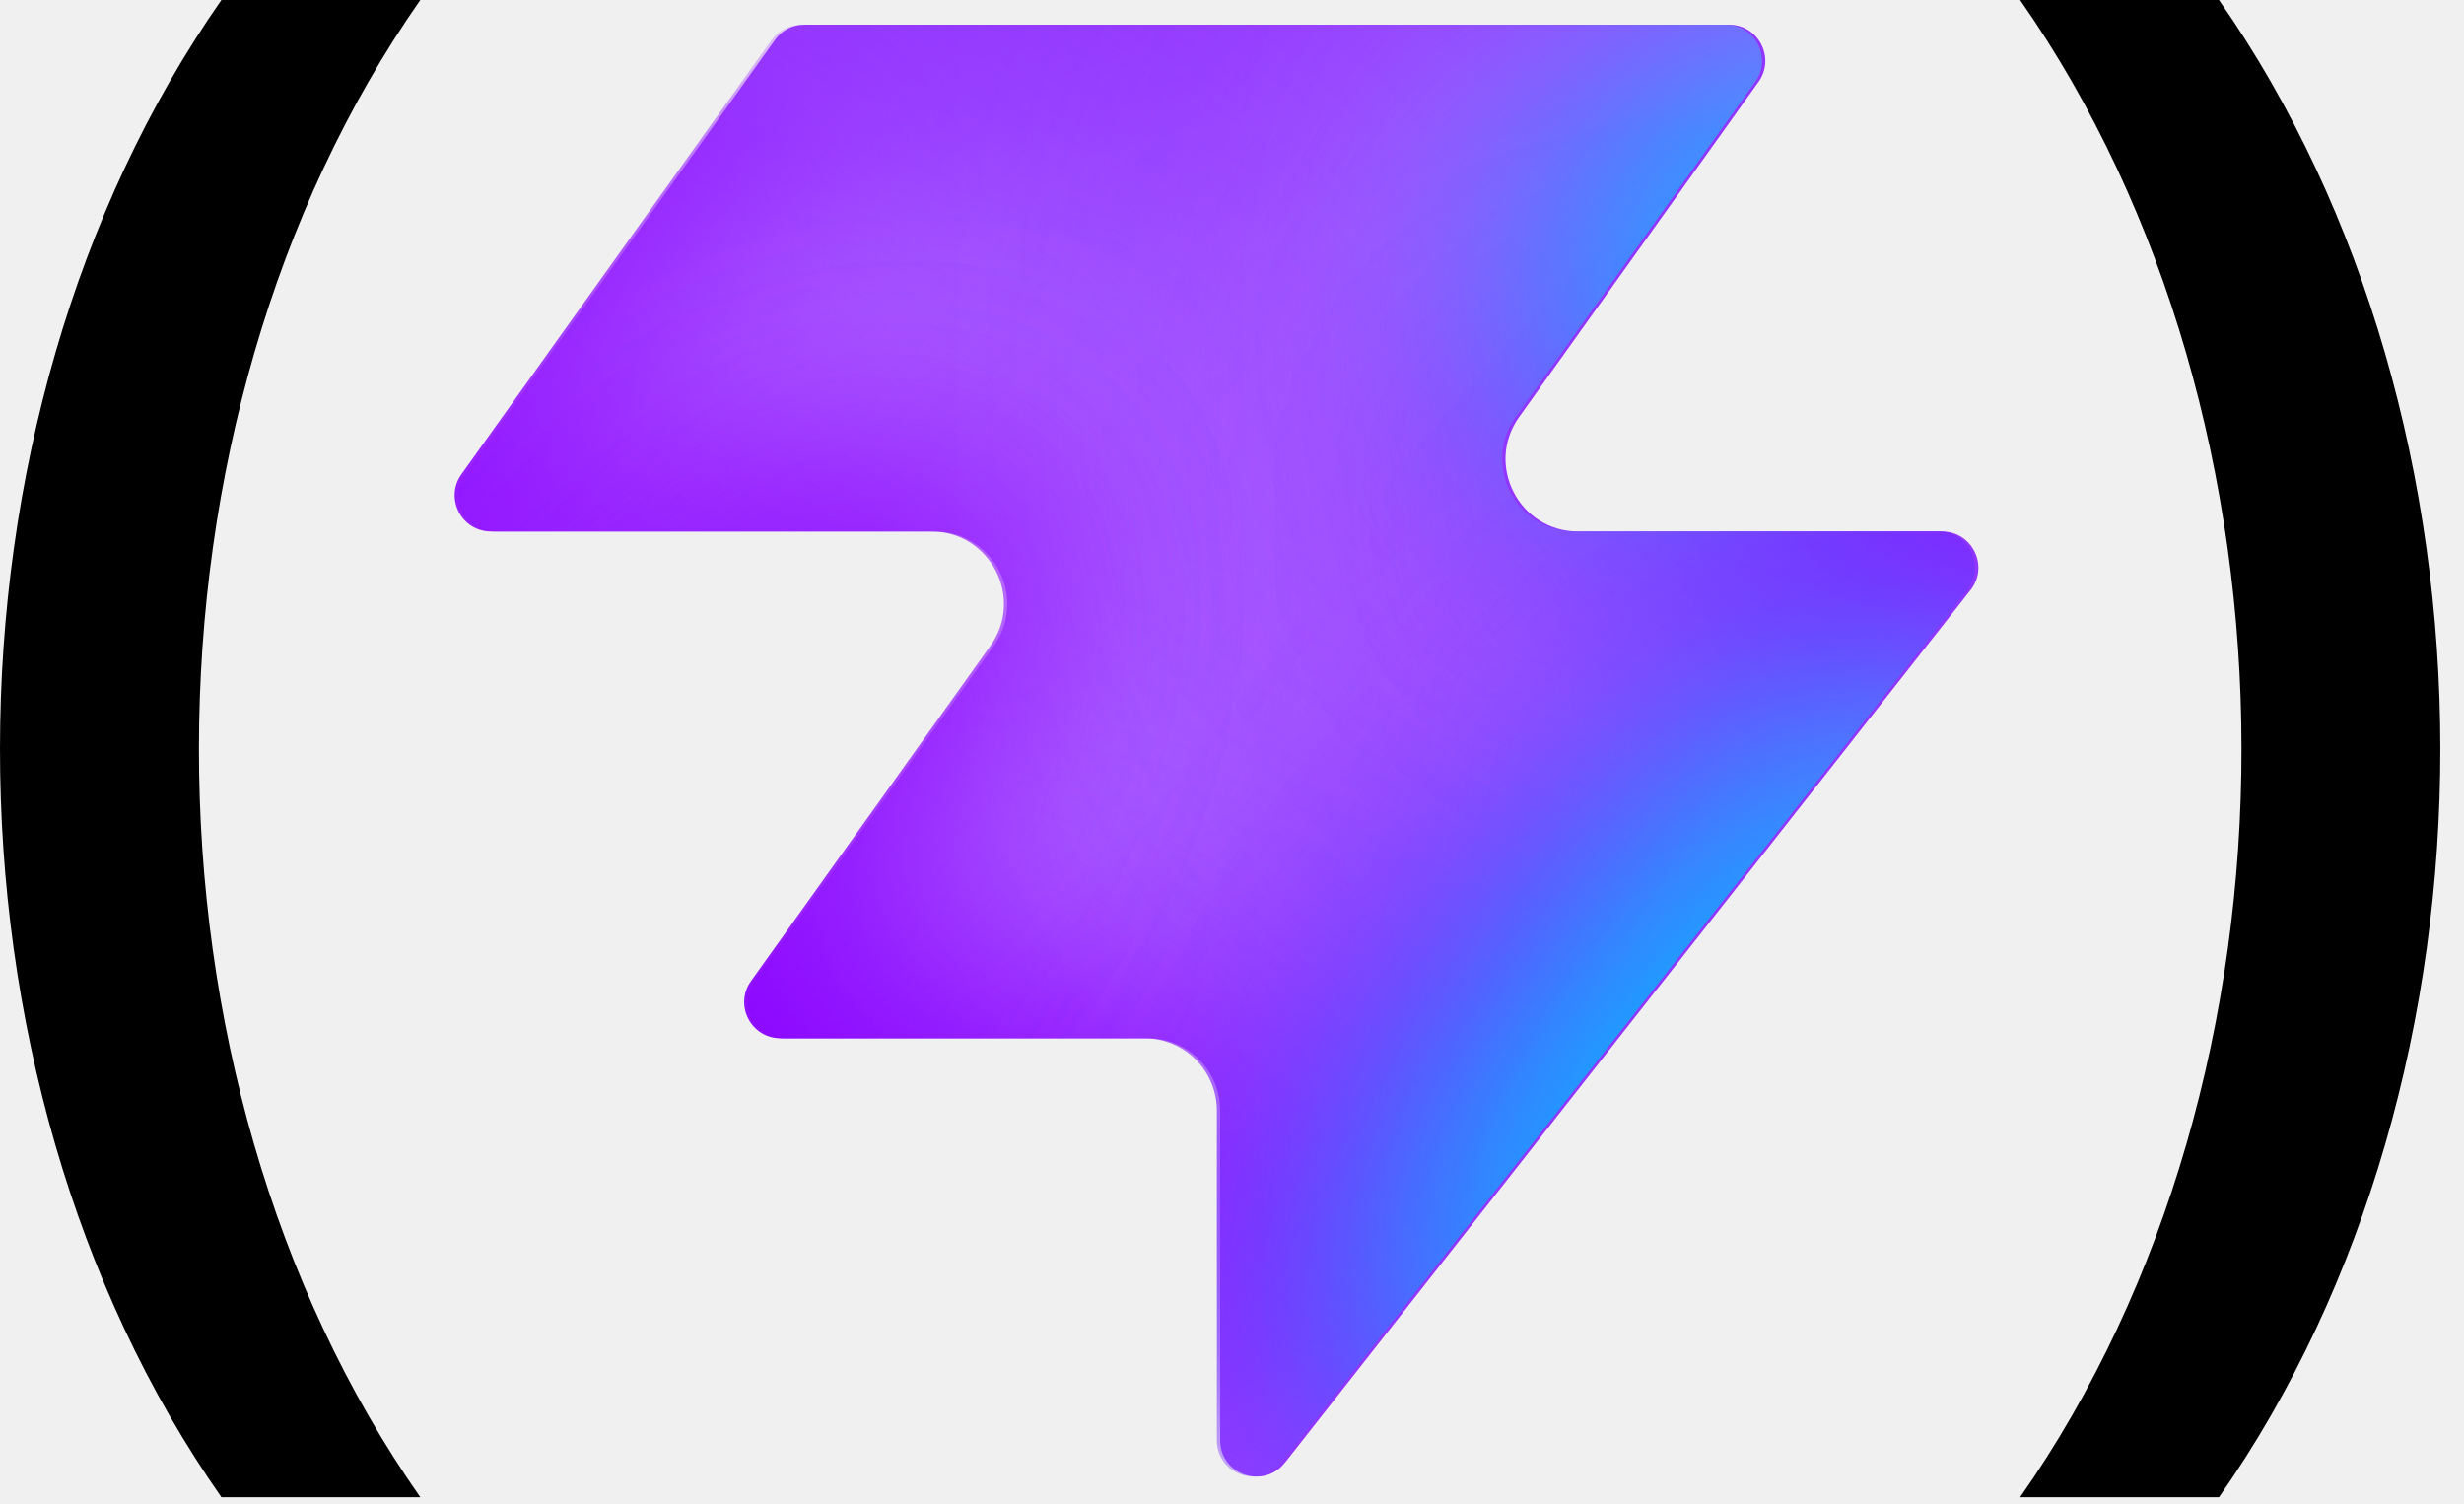
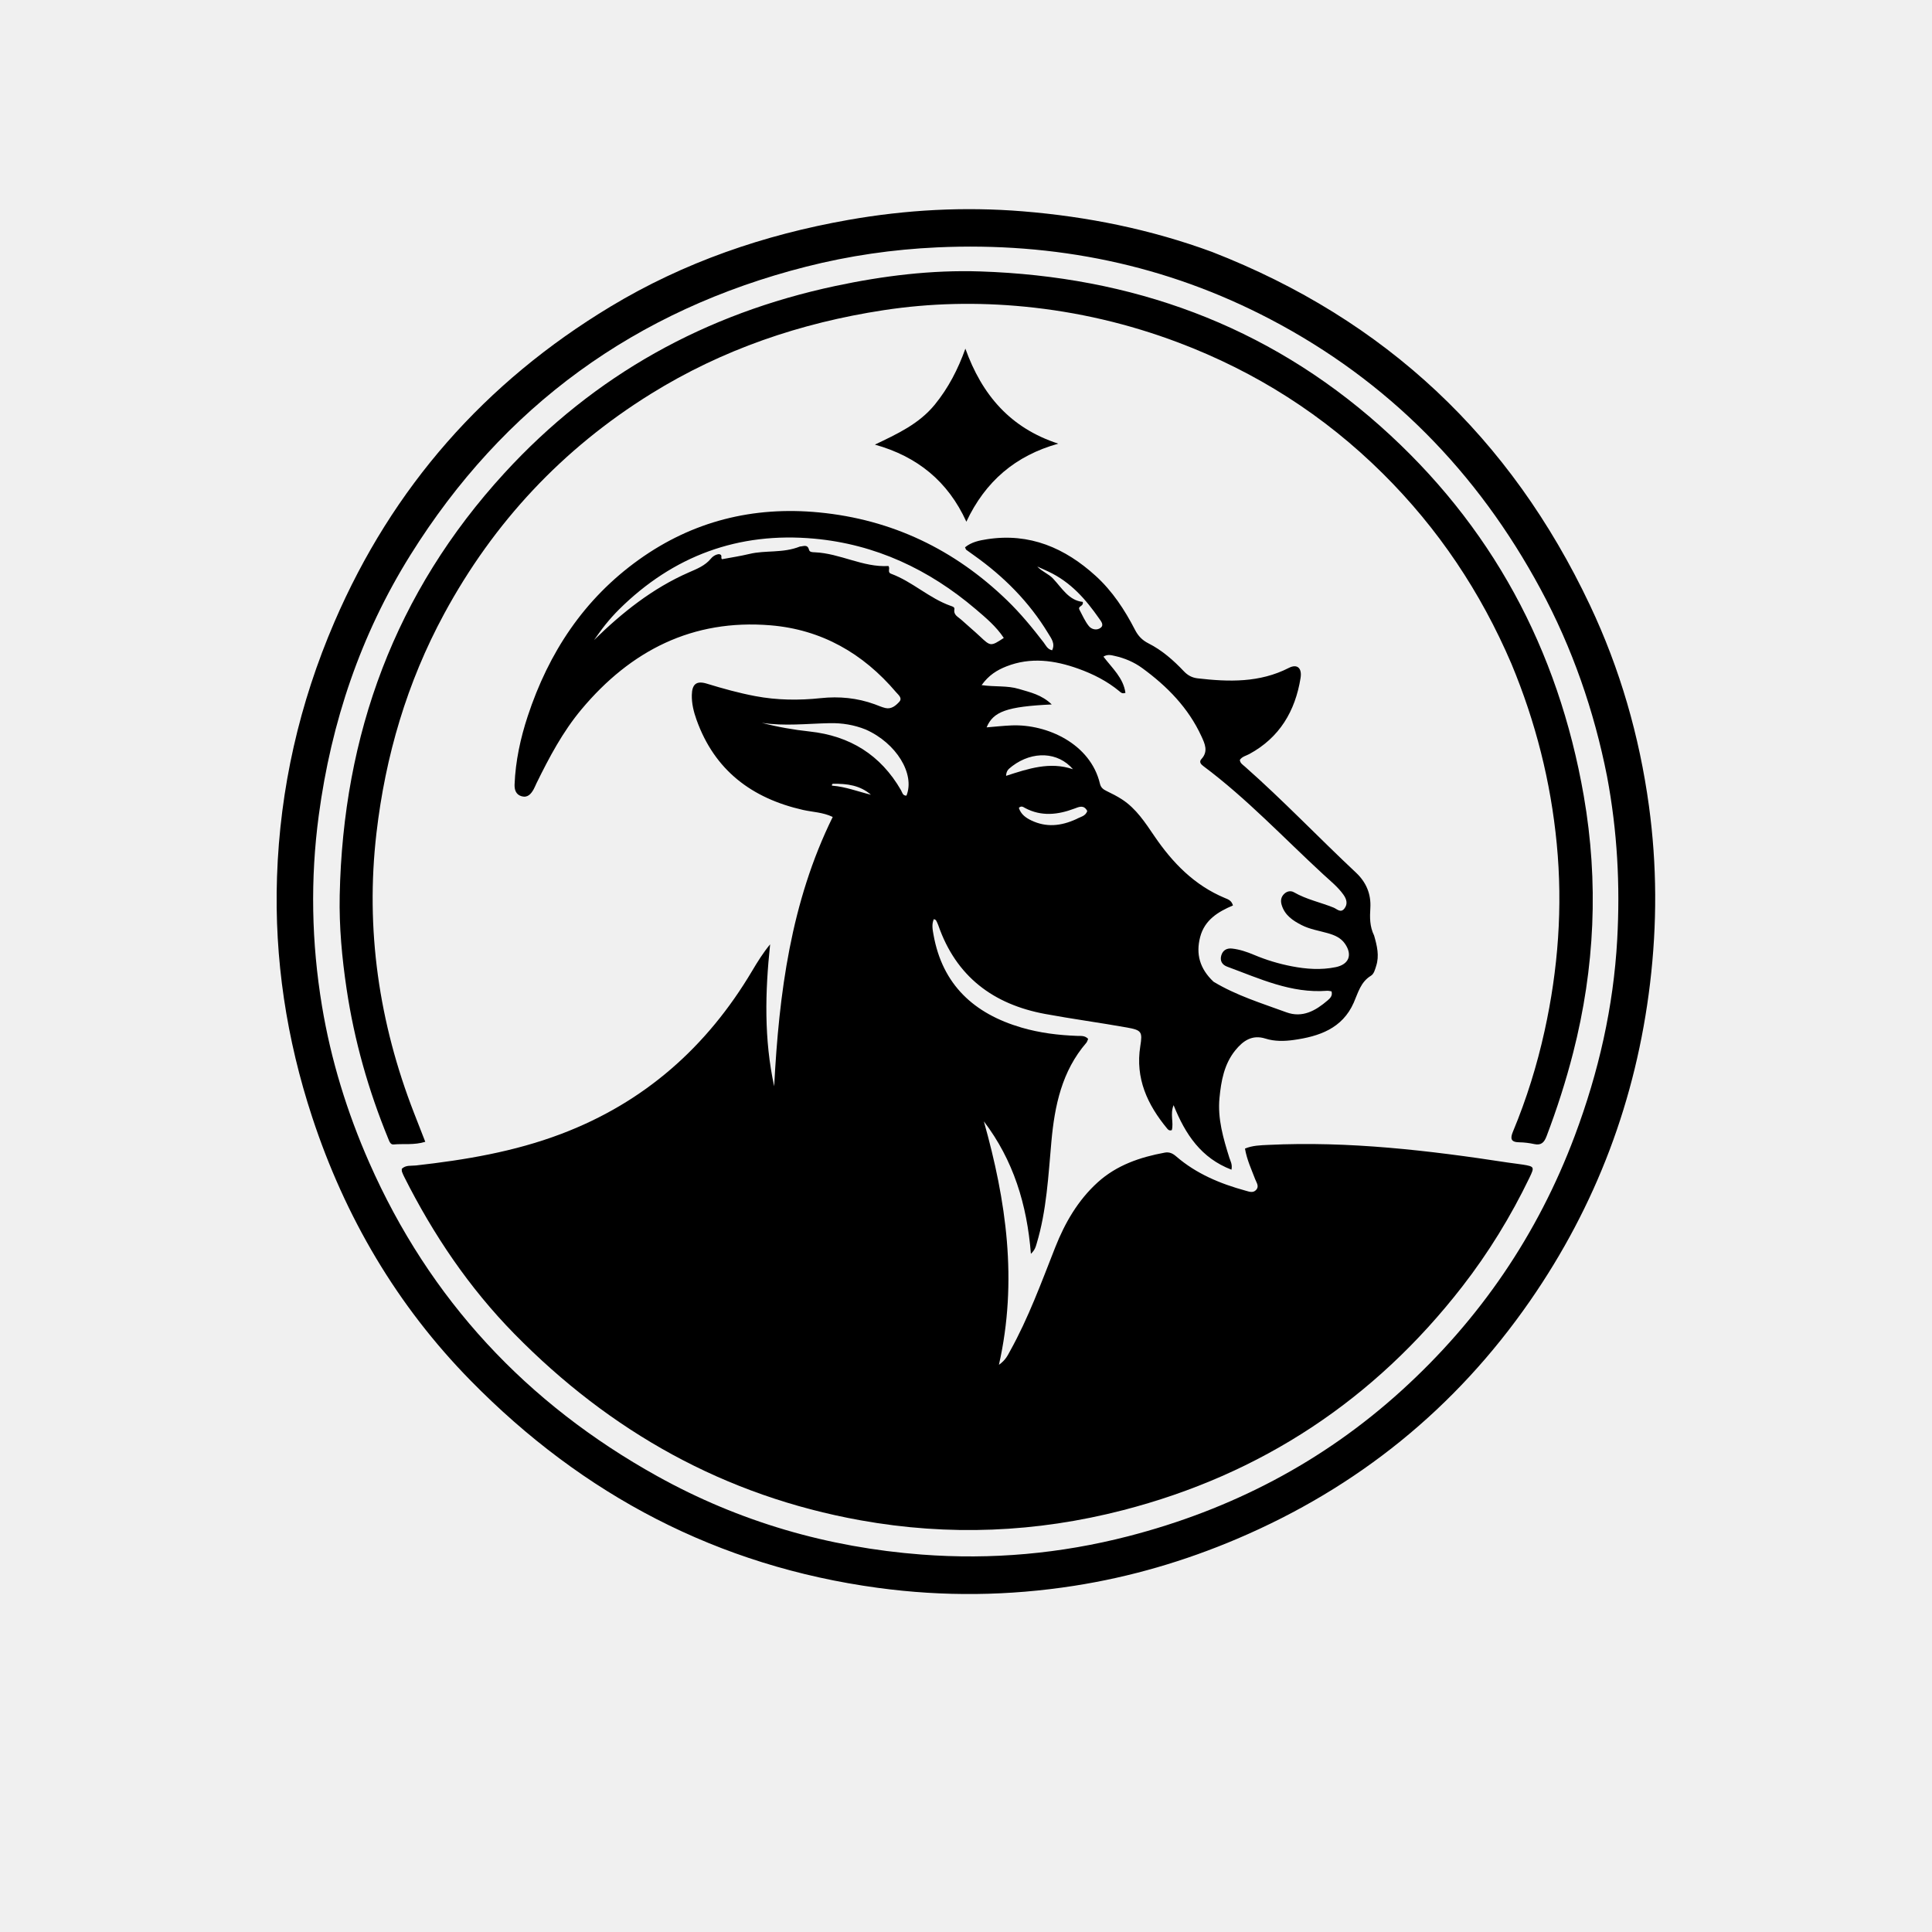
- <svg xmlns="http://www.w3.org/2000/svg" width="77" height="47" fill="none" aria-labelledby="vite-logo-title" viewBox="0 0 77 47">
-   <style>.parenthesis{fill:#000}@media (prefers-color-scheme:dark){.parenthesis{fill:#fff}}</style>
-   <path fill="#9135ff" d="M40.151 45.71c-.663.844-2.02.374-2.02-.699V34.708a2.26 2.26 0 0 0-2.262-2.262H24.493c-.92 0-1.457-1.04-.92-1.788l7.479-10.471c1.07-1.498 0-3.578-1.842-3.578H15.443c-.92 0-1.456-1.04-.92-1.788l9.696-13.576c.213-.297.556-.474.92-.474h28.894c.92 0 1.456 1.04.92 1.788l-7.48 10.472c-1.07 1.497 0 3.578 1.842 3.578h11.376c.944 0 1.474 1.087.89 1.83L40.153 45.712z" />
-   <mask id="a" width="48" height="47" x="14" y="0" maskUnits="userSpaceOnUse" style="mask-type:alpha">
-     <path fill="#000" d="M40.047 45.71c-.663.843-2.02.374-2.02-.699V34.708a2.26 2.26 0 0 0-2.262-2.262H24.389c-.92 0-1.457-1.04-.92-1.788l7.479-10.472c1.07-1.497 0-3.578-1.842-3.578H15.34c-.92 0-1.456-1.04-.92-1.788l9.696-13.575c.213-.297.556-.474.92-.474H53.93c.92 0 1.456 1.04.92 1.788L47.37 13.03c-1.07 1.498 0 3.578 1.842 3.578h11.376c.944 0 1.474 1.088.89 1.831L40.049 45.712z" />
-   </mask>
-   <g mask="url(#a)">
-     <g filter="url(#b)">
-       <ellipse cx="5.508" cy="14.704" fill="#eee6ff" rx="5.508" ry="14.704" transform="rotate(269.814 20.96 11.29)scale(-1 1)" />
-     </g>
-     <g filter="url(#c)">
-       <ellipse cx="10.399" cy="29.851" fill="#eee6ff" rx="10.399" ry="29.851" transform="rotate(89.814 -16.902 -8.275)scale(1 -1)" />
-     </g>
-     <g filter="url(#d)">
-       <ellipse cx="5.508" cy="30.487" fill="#8900ff" rx="5.508" ry="30.487" transform="rotate(89.814 -19.197 -7.127)scale(1 -1)" />
-     </g>
-     <g filter="url(#e)">
-       <ellipse cx="5.508" cy="30.599" fill="#8900ff" rx="5.508" ry="30.599" transform="rotate(89.814 -25.928 4.177)scale(1 -1)" />
-     </g>
-     <g filter="url(#f)">
-       <ellipse cx="5.508" cy="30.599" fill="#8900ff" rx="5.508" ry="30.599" transform="rotate(89.814 -25.738 5.52)scale(1 -1)" />
-     </g>
-     <g filter="url(#g)">
-       <ellipse cx="14.072" cy="22.078" fill="#eee6ff" rx="14.072" ry="22.078" transform="rotate(93.35 31.245 55.578)scale(-1 1)" />
-     </g>
-     <g filter="url(#h)">
-       <ellipse cx="3.47" cy="21.501" fill="#8900ff" rx="3.47" ry="21.501" transform="rotate(89.009 35.419 55.202)scale(-1 1)" />
-     </g>
-     <g filter="url(#i)">
-       <ellipse cx="3.47" cy="21.501" fill="#8900ff" rx="3.47" ry="21.501" transform="rotate(89.009 35.419 55.202)scale(-1 1)" />
-     </g>
-     <g filter="url(#j)">
-       <ellipse cx="14.592" cy="9.743" fill="#8900ff" rx="4.407" ry="29.108" transform="rotate(39.51 14.592 9.743)" />
-     </g>
-     <g filter="url(#k)">
-       <ellipse cx="61.728" cy="-5.321" fill="#8900ff" rx="4.407" ry="29.108" transform="rotate(37.892 61.728 -5.32)" />
-     </g>
-     <g filter="url(#l)">
-       <ellipse cx="55.618" cy="7.104" fill="#00c2ff" rx="5.971" ry="9.665" transform="rotate(37.892 55.618 7.104)" />
-     </g>
-     <g filter="url(#m)">
-       <ellipse cx="12.326" cy="39.103" fill="#8900ff" rx="4.407" ry="29.108" transform="rotate(37.892 12.326 39.103)" />
-     </g>
-     <g filter="url(#n)">
-       <ellipse cx="12.326" cy="39.103" fill="#8900ff" rx="4.407" ry="29.108" transform="rotate(37.892 12.326 39.103)" />
-     </g>
-     <g filter="url(#o)">
-       <ellipse cx="49.857" cy="30.678" fill="#8900ff" rx="4.407" ry="29.108" transform="rotate(37.892 49.857 30.678)" />
-     </g>
-     <g filter="url(#p)">
-       <ellipse cx="52.623" cy="33.171" fill="#00c2ff" rx="5.971" ry="15.297" transform="rotate(37.892 52.623 33.17)" />
-     </g>
-   </g>
-   <path d="M6.919 0c-9.198 13.166-9.252 33.575 0 46.789h6.215c-9.25-13.214-9.196-33.623 0-46.789zm62.424 0h-6.215c9.198 13.166 9.252 33.575 0 46.789h6.215c9.25-13.214 9.196-33.623 0-46.789" class="parenthesis" />
-   <defs>
-     <filter id="b" width="60.045" height="41.654" x="-5.564" y="16.92" color-interpolation-filters="sRGB" filterUnits="userSpaceOnUse">
-       <feFlood flood-opacity="0" result="BackgroundImageFix" />
-       <feBlend in="SourceGraphic" in2="BackgroundImageFix" result="shape" />
-       <feGaussianBlur result="effect1_foregroundBlur_2002_17286" stdDeviation="7.659" />
-     </filter>
-     <filter id="c" width="90.34" height="51.437" x="-40.407" y="-6.762" color-interpolation-filters="sRGB" filterUnits="userSpaceOnUse">
-       <feFlood flood-opacity="0" result="BackgroundImageFix" />
-       <feBlend in="SourceGraphic" in2="BackgroundImageFix" result="shape" />
-       <feGaussianBlur result="effect1_foregroundBlur_2002_17286" stdDeviation="7.659" />
-     </filter>
-     <filter id="d" width="79.355" height="29.4" x="-35.435" y="2.801" color-interpolation-filters="sRGB" filterUnits="userSpaceOnUse">
-       <feFlood flood-opacity="0" result="BackgroundImageFix" />
-       <feBlend in="SourceGraphic" in2="BackgroundImageFix" result="shape" />
-       <feGaussianBlur result="effect1_foregroundBlur_2002_17286" stdDeviation="4.596" />
-     </filter>
-     <filter id="e" width="79.579" height="29.4" x="-30.84" y="20.8" color-interpolation-filters="sRGB" filterUnits="userSpaceOnUse">
-       <feFlood flood-opacity="0" result="BackgroundImageFix" />
-       <feBlend in="SourceGraphic" in2="BackgroundImageFix" result="shape" />
-       <feGaussianBlur result="effect1_foregroundBlur_2002_17286" stdDeviation="4.596" />
-     </filter>
-     <filter id="f" width="79.579" height="29.4" x="-29.307" y="21.949" color-interpolation-filters="sRGB" filterUnits="userSpaceOnUse">
-       <feFlood flood-opacity="0" result="BackgroundImageFix" />
-       <feBlend in="SourceGraphic" in2="BackgroundImageFix" result="shape" />
-       <feGaussianBlur result="effect1_foregroundBlur_2002_17286" stdDeviation="4.596" />
-     </filter>
-     <filter id="g" width="74.749" height="58.852" x="29.961" y="-17.13" color-interpolation-filters="sRGB" filterUnits="userSpaceOnUse">
-       <feFlood flood-opacity="0" result="BackgroundImageFix" />
-       <feBlend in="SourceGraphic" in2="BackgroundImageFix" result="shape" />
-       <feGaussianBlur result="effect1_foregroundBlur_2002_17286" stdDeviation="7.659" />
-     </filter>
-     <filter id="h" width="61.377" height="25.362" x="37.754" y="3.055" color-interpolation-filters="sRGB" filterUnits="userSpaceOnUse">
-       <feFlood flood-opacity="0" result="BackgroundImageFix" />
-       <feBlend in="SourceGraphic" in2="BackgroundImageFix" result="shape" />
-       <feGaussianBlur result="effect1_foregroundBlur_2002_17286" stdDeviation="4.596" />
-     </filter>
-     <filter id="i" width="61.377" height="25.362" x="37.754" y="3.055" color-interpolation-filters="sRGB" filterUnits="userSpaceOnUse">
-       <feFlood flood-opacity="0" result="BackgroundImageFix" />
-       <feBlend in="SourceGraphic" in2="BackgroundImageFix" result="shape" />
-       <feGaussianBlur result="effect1_foregroundBlur_2002_17286" stdDeviation="4.596" />
-     </filter>
-     <filter id="j" width="56.045" height="63.649" x="-13.43" y="-22.082" color-interpolation-filters="sRGB" filterUnits="userSpaceOnUse">
-       <feFlood flood-opacity="0" result="BackgroundImageFix" />
-       <feBlend in="SourceGraphic" in2="BackgroundImageFix" result="shape" />
-       <feGaussianBlur result="effect1_foregroundBlur_2002_17286" stdDeviation="4.596" />
-     </filter>
-     <filter id="k" width="54.814" height="64.646" x="34.321" y="-37.644" color-interpolation-filters="sRGB" filterUnits="userSpaceOnUse">
-       <feFlood flood-opacity="0" result="BackgroundImageFix" />
-       <feBlend in="SourceGraphic" in2="BackgroundImageFix" result="shape" />
-       <feGaussianBlur result="effect1_foregroundBlur_2002_17286" stdDeviation="4.596" />
-     </filter>
-     <filter id="l" width="33.541" height="35.313" x="38.847" y="-10.552" color-interpolation-filters="sRGB" filterUnits="userSpaceOnUse">
-       <feFlood flood-opacity="0" result="BackgroundImageFix" />
-       <feBlend in="SourceGraphic" in2="BackgroundImageFix" result="shape" />
-       <feGaussianBlur result="effect1_foregroundBlur_2002_17286" stdDeviation="4.596" />
-     </filter>
-     <filter id="m" width="54.814" height="64.646" x="-15.081" y="6.78" color-interpolation-filters="sRGB" filterUnits="userSpaceOnUse">
-       <feFlood flood-opacity="0" result="BackgroundImageFix" />
-       <feBlend in="SourceGraphic" in2="BackgroundImageFix" result="shape" />
-       <feGaussianBlur result="effect1_foregroundBlur_2002_17286" stdDeviation="4.596" />
-     </filter>
-     <filter id="n" width="54.814" height="64.646" x="-15.081" y="6.78" color-interpolation-filters="sRGB" filterUnits="userSpaceOnUse">
-       <feFlood flood-opacity="0" result="BackgroundImageFix" />
-       <feBlend in="SourceGraphic" in2="BackgroundImageFix" result="shape" />
-       <feGaussianBlur result="effect1_foregroundBlur_2002_17286" stdDeviation="4.596" />
-     </filter>
-     <filter id="o" width="54.814" height="64.646" x="22.45" y="-1.645" color-interpolation-filters="sRGB" filterUnits="userSpaceOnUse">
-       <feFlood flood-opacity="0" result="BackgroundImageFix" />
-       <feBlend in="SourceGraphic" in2="BackgroundImageFix" result="shape" />
-       <feGaussianBlur result="effect1_foregroundBlur_2002_17286" stdDeviation="4.596" />
-     </filter>
-     <filter id="p" width="39.409" height="43.623" x="32.919" y="11.36" color-interpolation-filters="sRGB" filterUnits="userSpaceOnUse">
-       <feFlood flood-opacity="0" result="BackgroundImageFix" />
-       <feBlend in="SourceGraphic" in2="BackgroundImageFix" result="shape" />
-       <feGaussianBlur result="effect1_foregroundBlur_2002_17286" stdDeviation="4.596" />
-     </filter>
-   </defs>
+ <svg xmlns="http://www.w3.org/2000/svg" version="1.1" id="Layer_1" x="0px" y="0px" width="100%" viewBox="0 0 1024 1024" enable-background="new 0 0 1024 1024" xml:space="preserve">
+   <path fill="#000000" opacity="1" stroke="none" d=" M642.378,133.51   C734.36,169.31 800.721,231.982 842.678,320.711   C858.675,354.54 868.906,390.123 873.968,427.135   C878.248,458.433 878.331,489.778 874.561,521.229   C867.195,582.664 846.065,638.882 810.879,689.599   C771.447,746.438 719.639,788.374 655.885,815.533   C628.001,827.412 599.172,835.85 569.27,840.515   C534.689,845.909 500.055,846.313 465.294,841.593   C380.521,830.083 309.033,792.473 249.462,731.765   C210.417,691.976 182.885,645.079 165.465,592.1   C151.849,550.691 145.366,508.277 146.821,464.777   C148.39,417.871 158.674,372.783 177.252,329.664   C208.038,258.21 257.095,202.598 323.601,162.485   C362.548,138.994 404.891,124.462 449.632,116.563   C480.316,111.146 511.164,109.482 542.17,112.012   C576.341,114.8 609.745,121.514 642.378,133.51  M851.778,411.556   C844.891,376.685 833.361,343.441 816.483,312.138   C783.069,250.168 735.734,201.92 673.27,169.198   C618.05,140.271 558.94,128.278 496.737,131.111   C473.22,132.182 450.052,135.545 427.239,141.346   C336.924,164.31 266.788,215.245 217.495,294.216   C191.143,336.433 175.568,382.757 168.953,432.147   C164.427,465.934 165.09,499.62 170.644,533.121   C175.397,561.788 183.931,589.475 195.662,616.109   C227.697,688.837 279.108,743.899 348.336,782.376   C391.904,806.591 438.781,820.167 488.514,823.953   C525.554,826.772 562.046,823.512 597.965,814.246   C652.478,800.183 701.092,774.946 742.896,736.971   C784.356,699.309 815.057,654.323 834.703,601.874   C847.266,568.333 855.183,533.803 857.161,497.891   C858.745,469.135 857.25,440.678 851.778,411.556  z" />
+   <path fill="#000000" opacity="1" stroke="none" d=" M728.309,495.873   C729.906,501.435 731.126,506.599 729.395,511.972   C728.774,513.9 728.257,516.169 726.613,517.172   C721.169,520.49 719.835,526.135 717.52,531.407   C711.469,545.184 699.07,549.34 685.606,551.216   C680.709,551.898 675.556,552.009 670.713,550.474   C663.595,548.218 658.782,551.703 654.727,556.707   C648.809,564.009 647.226,572.921 646.355,581.926   C645.289,592.953 648.368,603.367 651.614,613.723   C652.15,615.432 653.256,617.015 652.715,619.962   C636.661,613.829 628.276,601.296 622.027,585.757   C620.07,590.604 622.183,595.052 621.075,598.997   C619.753,599.433 619.144,598.791 618.628,598.168   C608.138,585.5 601.666,571.535 604.375,554.528   C605.594,546.875 605.136,545.999 597.237,544.59   C582.831,542.02 568.311,540.078 553.923,537.414   C526.411,532.32 506.737,517.543 497.343,490.483   C497.018,489.547 496.577,488.646 496.111,487.771   C495.987,487.537 495.572,487.458 494.962,487.132   C493.728,489.908 494.283,492.639 494.765,495.356   C499.491,522.001 516.313,537.284 541.371,544.631   C550.991,547.451 560.912,548.683 570.936,549.043   C572.873,549.113 574.976,548.761 576.737,550.619   C576.438,551.286 576.262,552.138 575.766,552.714   C562.811,567.744 558.987,586.013 557.265,604.993   C555.611,623.213 554.758,641.539 549.42,659.226   C548.945,660.802 548.621,662.417 546.401,664.549   C544.323,638.412 537.114,614.895 521.465,594.34   C533.297,636.401 539.511,678.766 529.449,723.381   C533.082,720.809 534.099,718.332 535.358,716.066   C545.105,698.529 551.948,679.735 559.283,661.14   C564.401,648.165 571.319,636.178 581.778,626.688   C591.86,617.54 604.266,613.32 617.405,610.904   C619.74,610.475 621.572,611.328 623.319,612.842   C634.017,622.107 646.704,627.394 660.169,631.078   C662.069,631.597 664.156,632.47 665.787,630.666   C667.503,628.77 665.996,626.914 665.309,625.102   C663.316,619.844 660.871,614.732 659.865,608.771   C663.872,607.1 668.003,607.025 672.048,606.829   C714.862,604.759 757.164,609.716 799.352,616.202   C801.984,616.607 804.64,616.855 807.267,617.287   C813.274,618.274 813.38,618.538 810.631,624.238   C800.752,644.718 788.934,663.999 774.979,681.963   C728.476,741.828 668.581,781.499 595.194,800.434   C549.282,812.279 502.948,814.219 456.076,805.79   C384.039,792.836 323.517,758.832 272.618,706.971   C248.62,682.518 229.649,654.394 214.272,623.819   C213.824,622.928 213.406,622.013 213.072,621.075   C212.912,620.628 212.984,620.098 212.944,619.511   C215.084,617.394 217.892,618.007 220.448,617.72   C246.639,614.781 272.467,610.441 297.316,601.047   C341.542,584.326 374.718,554.9 398.676,514.547   C401.512,509.77 404.435,505.046 408.183,500.515   C405.5,525.837 404.914,550.86 410.329,575.75   C412.894,526.546 419.12,478.171 441.36,432.999   C436.093,430.481 430.691,430.432 425.582,429.272   C398.492,423.119 378.769,408.317 369.187,381.534   C367.668,377.287 366.581,372.924 366.681,368.347   C366.808,362.602 369.128,360.663 374.641,362.353   C383.088,364.94 391.568,367.299 400.26,368.947   C411.819,371.138 423.407,371.264 435.056,370.027   C444.808,368.992 454.34,369.916 463.595,373.272   C465.473,373.953 467.312,374.806 469.244,375.265   C472.437,376.025 474.795,373.981 476.628,371.979   C478.455,369.983 476.121,368.284 474.94,366.891   C457.455,346.269 435.368,333.655 408.377,331.428   C367.1,328.023 334.283,344.795 308.18,375.993   C298.272,387.835 291.105,401.398 284.336,415.177   C283.822,416.224 283.417,417.328 282.846,418.341   C281.466,420.789 279.691,422.922 276.53,422.053   C273.476,421.213 272.622,418.647 272.738,415.757   C273.236,403.356 275.833,391.334 279.7,379.6   C290.797,345.928 309.467,317.517 338.566,296.676   C367.133,276.215 399.152,268.241 434.01,271.586   C472.796,275.307 505.948,291.264 533.852,318.277   C540.921,325.12 547.174,332.721 553.168,340.526   C554.344,342.058 555.096,344.091 557.647,344.665   C559.401,341.051 557.141,338.309 555.543,335.666   C545.467,319.012 532.013,305.535 516.197,294.324   C514.841,293.363 513.478,292.413 512.151,291.413   C511.918,291.238 511.849,290.843 511.478,290.092   C514.868,287.286 519.056,286.436 523.251,285.79   C545.771,282.326 564.482,290.437 580.759,305.256   C589.598,313.304 596.112,323.213 601.56,333.796   C603.218,337.018 605.345,339.299 608.713,341   C615.903,344.631 621.943,349.956 627.469,355.784   C629.535,357.962 631.799,359.191 634.792,359.537   C651.343,361.454 667.65,361.918 683.127,353.994   C687.464,351.774 690.193,353.972 689.32,359.384   C686.494,376.888 678.216,390.941 662.177,399.648   C660.453,400.584 658.38,400.966 657.145,402.751   C657.255,404.49 658.671,405.295 659.747,406.243   C680.133,424.218 698.862,443.929 718.68,462.498   C724.086,467.564 726.764,473.803 726.307,481.284   C726.011,486.136 725.905,490.964 728.309,495.873  M643.199,520.335   C655.258,527.628 668.675,531.726 681.769,536.53   C690.347,539.677 697.329,535.669 703.633,530.264   C704.921,529.159 706.444,527.797 705.724,525.425   C704.936,525.324 704.119,525.077 703.325,525.138   C684.305,526.598 667.556,518.651 650.421,512.35   C647.764,511.373 646.463,509.259 647.315,506.372   C648.15,503.545 650.335,502.435 653.116,502.765   C657.106,503.237 660.916,504.511 664.597,506.068   C671.066,508.805 677.74,510.817 684.627,512.149   C692.362,513.646 700.106,514.209 707.917,512.617   C714.926,511.188 716.969,506.15 712.867,500.21   C710.634,496.975 707.258,495.603 703.692,494.591   C699.056,493.276 694.232,492.537 689.888,490.323   C685.212,487.938 680.945,485.081 679.314,479.649   C678.636,477.391 678.946,475.347 680.726,473.695   C682.236,472.294 684.178,471.976 685.837,472.934   C692.406,476.728 699.832,478.233 706.771,481.024   C708.609,481.763 710.548,484.072 712.523,481.597   C714.46,479.17 713.751,476.597 712.061,474.221   C709.131,470.103 705.202,466.978 701.531,463.599   C680.466,444.212 660.836,423.236 637.79,406.04   C636.52,405.093 635.372,403.833 636.787,402.304   C640.554,398.231 638.554,394.117 636.777,390.245   C629.852,375.15 618.575,363.704 605.368,354.075   C601.071,350.942 596.095,348.816 590.823,347.655   C588.974,347.248 587.044,346.651 584.845,348.032   C589.512,354.182 595.426,359.312 596.504,367.23   C594.682,367.854 593.993,366.953 593.268,366.353   C586.764,360.968 579.32,357.214 571.461,354.404   C558.963,349.935 546.238,348.164 533.412,353.208   C528.51,355.136 524.078,357.811 520.274,363.131   C527.486,364.151 533.851,363.297 539.962,365.132   C545.974,366.938 552.116,368.181 557.448,373.371   C533.737,374.496 526.446,377.075 522.929,385.521   C527.494,385.156 531.9,384.647 536.32,384.479   C554.978,383.771 577.978,394.189 582.992,415.376   C583.477,417.425 584.71,418.383 586.463,419.228   C589.304,420.599 592.144,422.035 594.778,423.758   C602.226,428.631 606.974,435.992 611.836,443.134   C621.49,457.315 633.035,469.214 649.196,475.96   C650.793,476.626 652.721,477.182 653.495,479.907   C645.675,483.22 638.476,487.544 636.106,496.647   C633.758,505.667 635.874,513.418 643.199,520.335  M423.996,289.665   C425.821,289.596 427.997,288.289 428.802,291.408   C429.139,292.714 430.629,292.673 431.791,292.721   C445.284,293.268 457.419,300.815 470.899,299.995   C471.968,301.442 470.105,303.292 472.342,304.122   C483.627,308.311 492.466,317.06 503.846,321.1   C504.752,321.422 506.071,321.718 505.85,322.945   C505.3,326.003 507.806,326.921 509.435,328.415   C512.747,331.453 516.218,334.319 519.491,337.397   C525.028,342.602 525.14,342.66 532.029,338.122   C528.03,332.071 522.55,327.472 517.142,322.869   C492.381,301.795 463.993,288.457 431.528,285.499   C391.384,281.841 356.72,294.601 328.028,323.093   C325.549,325.554 323.224,328.19 321.018,330.899   C318.834,333.581 316.89,336.459 314.84,339.251   C329.814,324.608 345.862,311.805 365.099,303.385   C369.351,301.523 373.677,299.866 376.8,296.084   C377.91,294.739 379.62,293.749 381.177,293.714   C383.207,294.106 381.779,295.598 382.663,296.393   C387.45,295.488 392.386,294.764 397.214,293.596   C405.782,291.523 414.899,293.314 423.996,289.665  M458.8,386.647   C452.696,384.191 446.388,383.163 439.781,383.293   C427.782,383.529 415.769,384.985 403.747,383.112   C412.116,385.311 420.585,386.787 429.142,387.712   C450.469,390.016 466.747,400.102 477.537,418.797   C478.218,419.977 478.425,421.803 480.449,421.693   C485.045,410.254 475.13,393.849 458.8,386.647  M570.538,434.11   C572.608,432.913 575.396,432.651 576.266,429.828   C574.434,426.414 571.934,427.641 569.391,428.596   C560.676,431.867 551.981,432.85 543.332,428.284   C542.425,427.805 541.36,426.85 540.009,428.188   C541.071,431.577 543.713,433.484 546.759,434.917   C554.522,438.569 562.231,437.923 570.538,434.11  M555.647,302.931   C553.686,302.04 551.726,301.15 549.765,300.259   C552.309,302.999 555.75,304.114 558.147,306.672   C562.921,311.766 566.505,318.261 573.885,319.017   C574.469,321.546 571.024,321.091 572.162,323.218   C573.728,326.145 575.064,329.281 577.114,331.834   C578.577,333.656 581.437,334.299 583.426,332.686   C585.254,331.205 583.558,329.253 582.573,327.844   C575.556,317.804 567.713,308.614 555.647,302.931  M536.591,405.99   C535.34,407.199 533.358,407.822 533.242,411.214   C544.969,407.403 556.481,403.537 568.69,407.712   C560.815,398.484 547.41,397.882 536.591,405.99  M441.32,415.425   C441.151,415.654 440.965,415.875 440.83,416.123   C440.81,416.159 441.027,416.414 441.145,416.423   C448.209,416.989 454.803,419.552 461.615,421.236   C455.935,416.28 449.09,415.277 441.32,415.425  z" />
+   <path fill="#000000" opacity="1" stroke="none" d=" M801.094,351.836   C784.75,313.671 762.254,280.127 733.049,251.107   C701.849,220.106 665.583,197.024 624.465,181.515   C598.154,171.591 570.963,165.248 543.009,162.521   C518.069,160.087 493.12,160.618 468.306,164.41   C424.337,171.13 382.963,185.182 345.058,208.709   C298.16,237.817 261.696,276.793 235.413,325.333   C215.724,361.694 204.273,400.668 199.53,441.54   C193.603,492.616 200.856,542.117 219.473,589.994   C221.381,594.902 223.304,599.804 225.404,605.181   C219.464,607.018 213.942,606.093 208.582,606.586   C206.903,606.74 206.323,604.852 205.753,603.461   C195.283,577.931 187.797,551.574 183.718,524.261   C181.254,507.763 179.706,491.167 180.053,474.507   C181.83,389.285 209.379,313.979 267.373,250.726   C315.058,198.719 373.894,166.212 442.792,151.568   C468.14,146.181 493.733,143.01 519.635,143.868   C599.679,146.52 671.103,172.109 731.389,225.675   C790.486,278.184 825.894,344.058 839.423,421.786   C847.389,467.552 845.308,512.943 833.804,557.943   C829.964,572.965 825.238,587.679 819.733,602.167   C818.476,605.477 816.923,607.197 813.17,606.381   C810.581,605.817 807.896,605.478 805.248,605.441   C800.738,605.378 800.363,603.464 801.914,599.743   C809.104,582.489 814.631,564.676 818.653,546.442   C825.87,513.718 828.336,480.679 825.108,447.217   C821.932,414.304 813.926,382.676 801.094,351.836  z" />
+   <path fill="#000000" opacity="1" stroke="none" d=" M495.468,214.451   C502.718,205.529 507.741,195.752 511.674,184.807   C520.466,209.295 535.444,226.852 560.917,235.149   C538.251,241.465 522.272,255.073 512.194,276.507   C502.375,254.98 486.083,241.915 463.713,235.657   C475.482,229.999 487,224.804 495.468,214.451  z" />
</svg>
